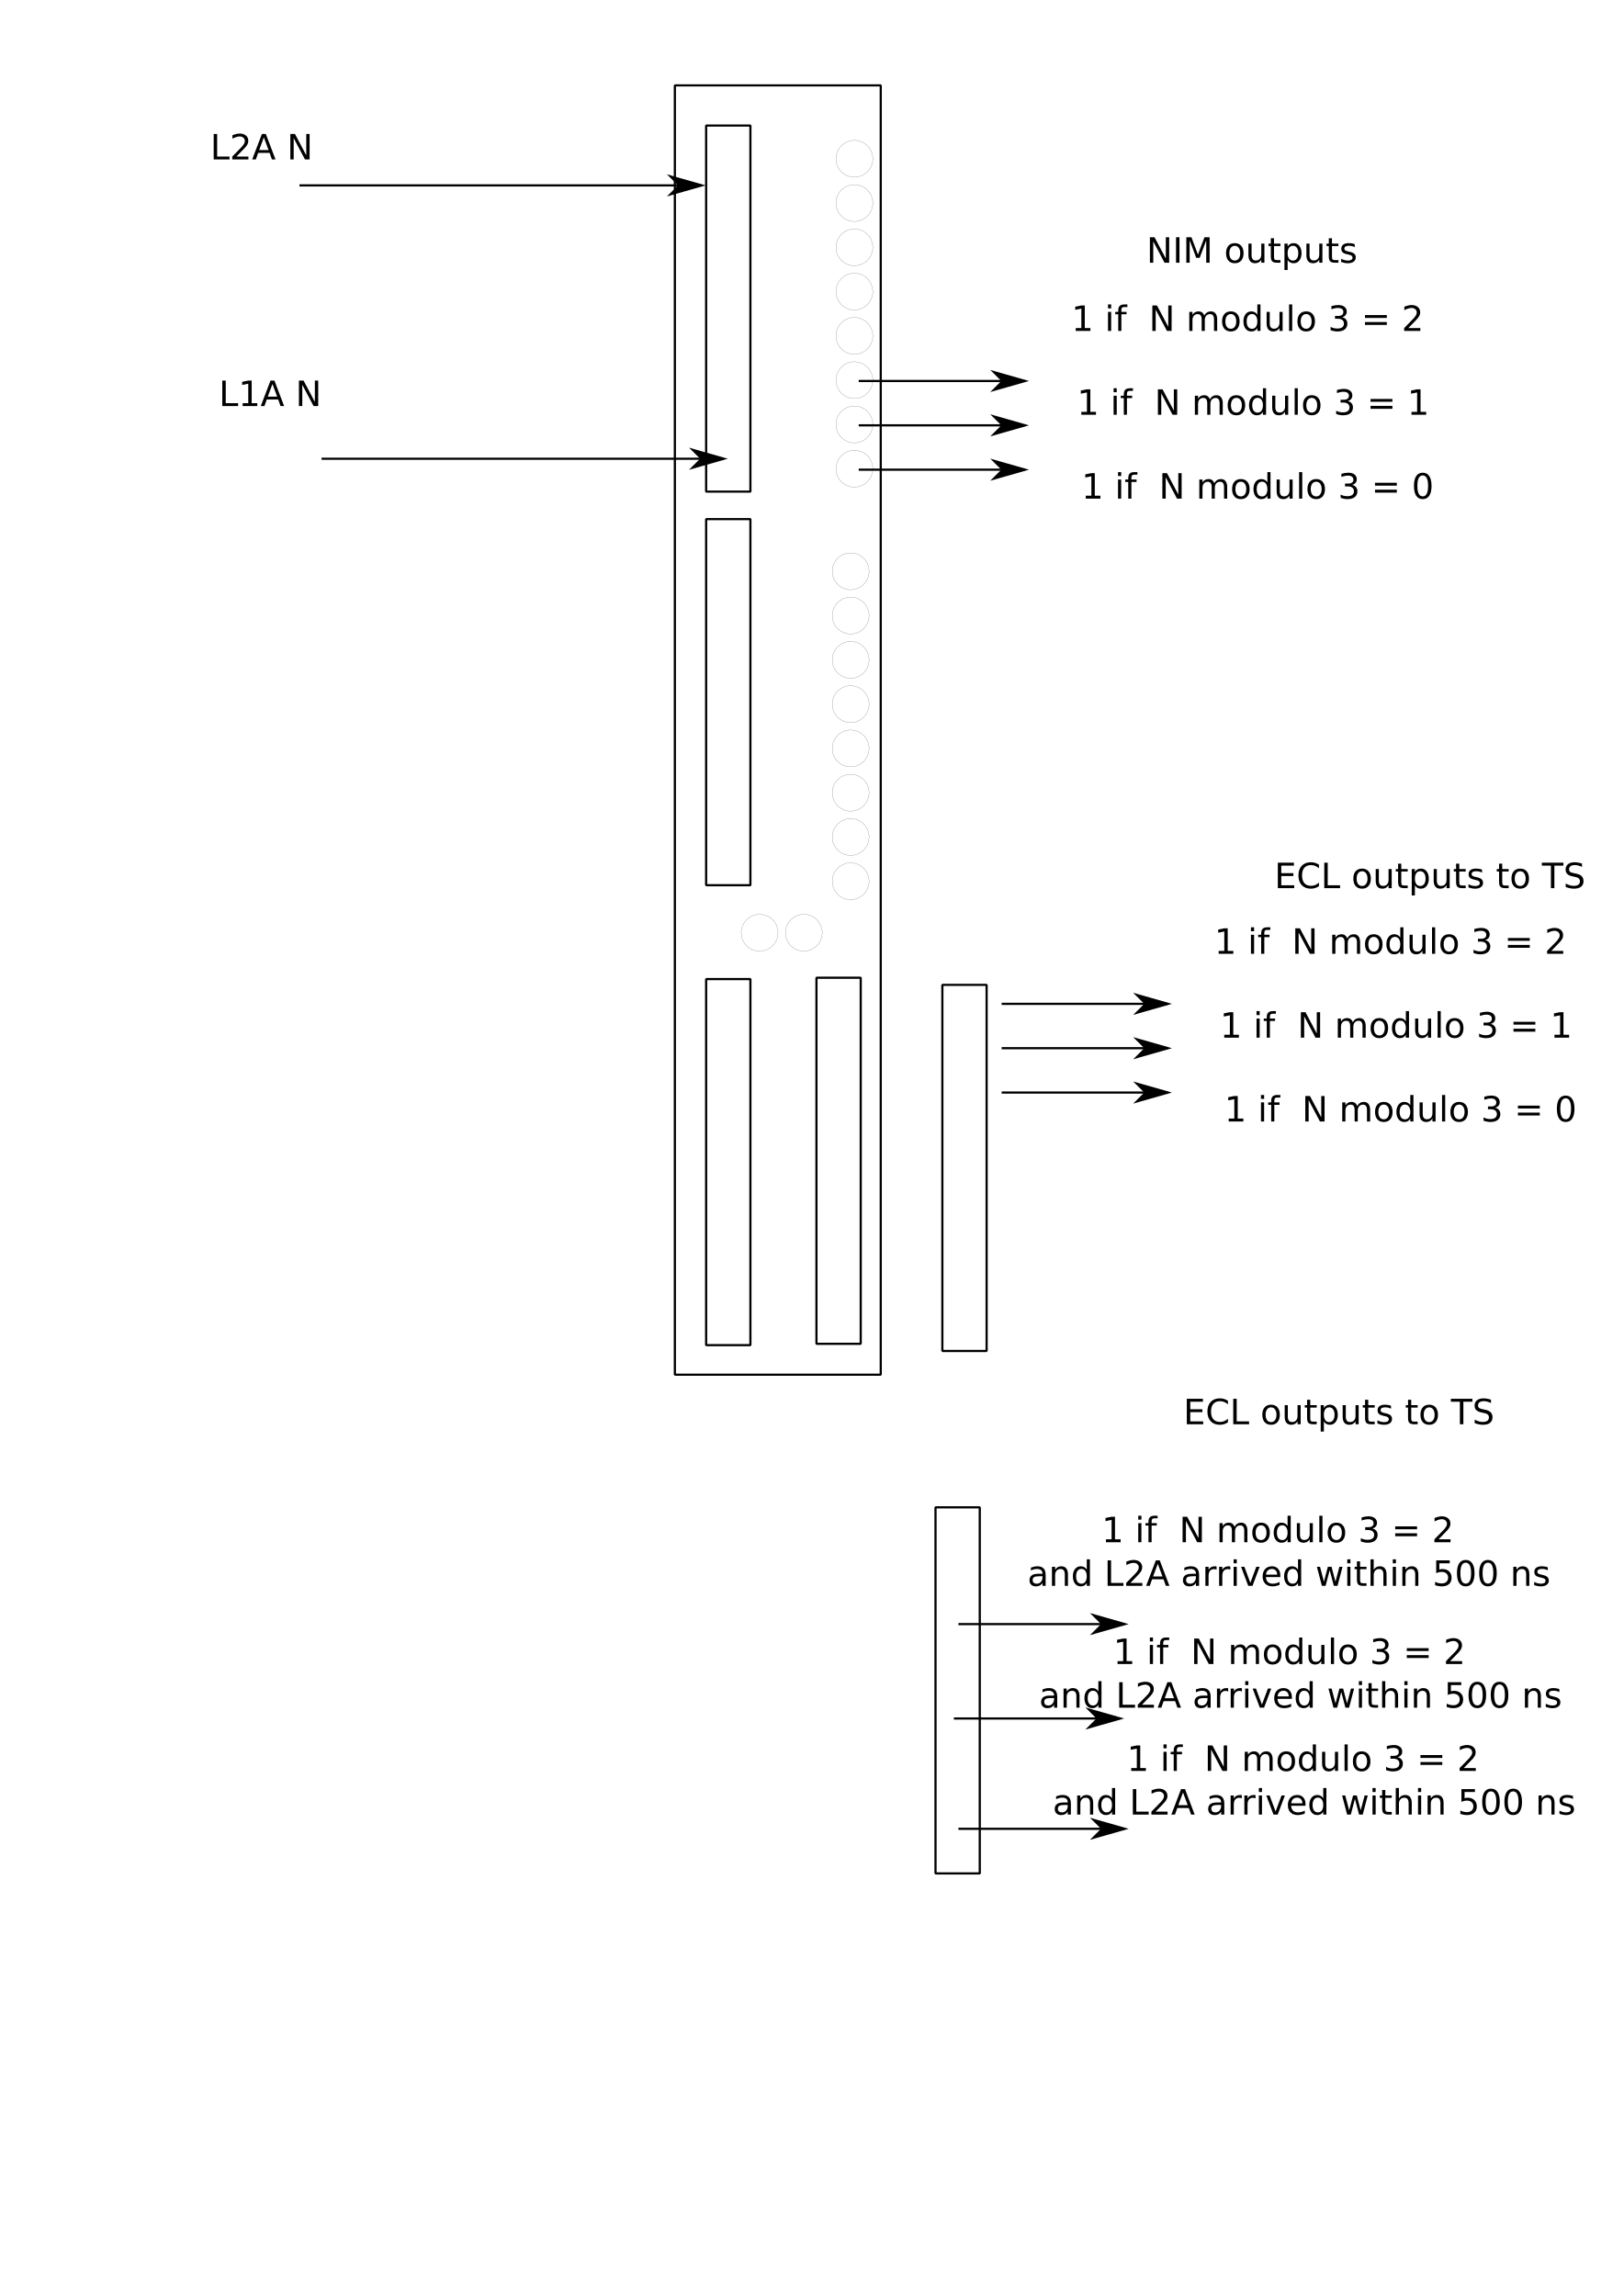
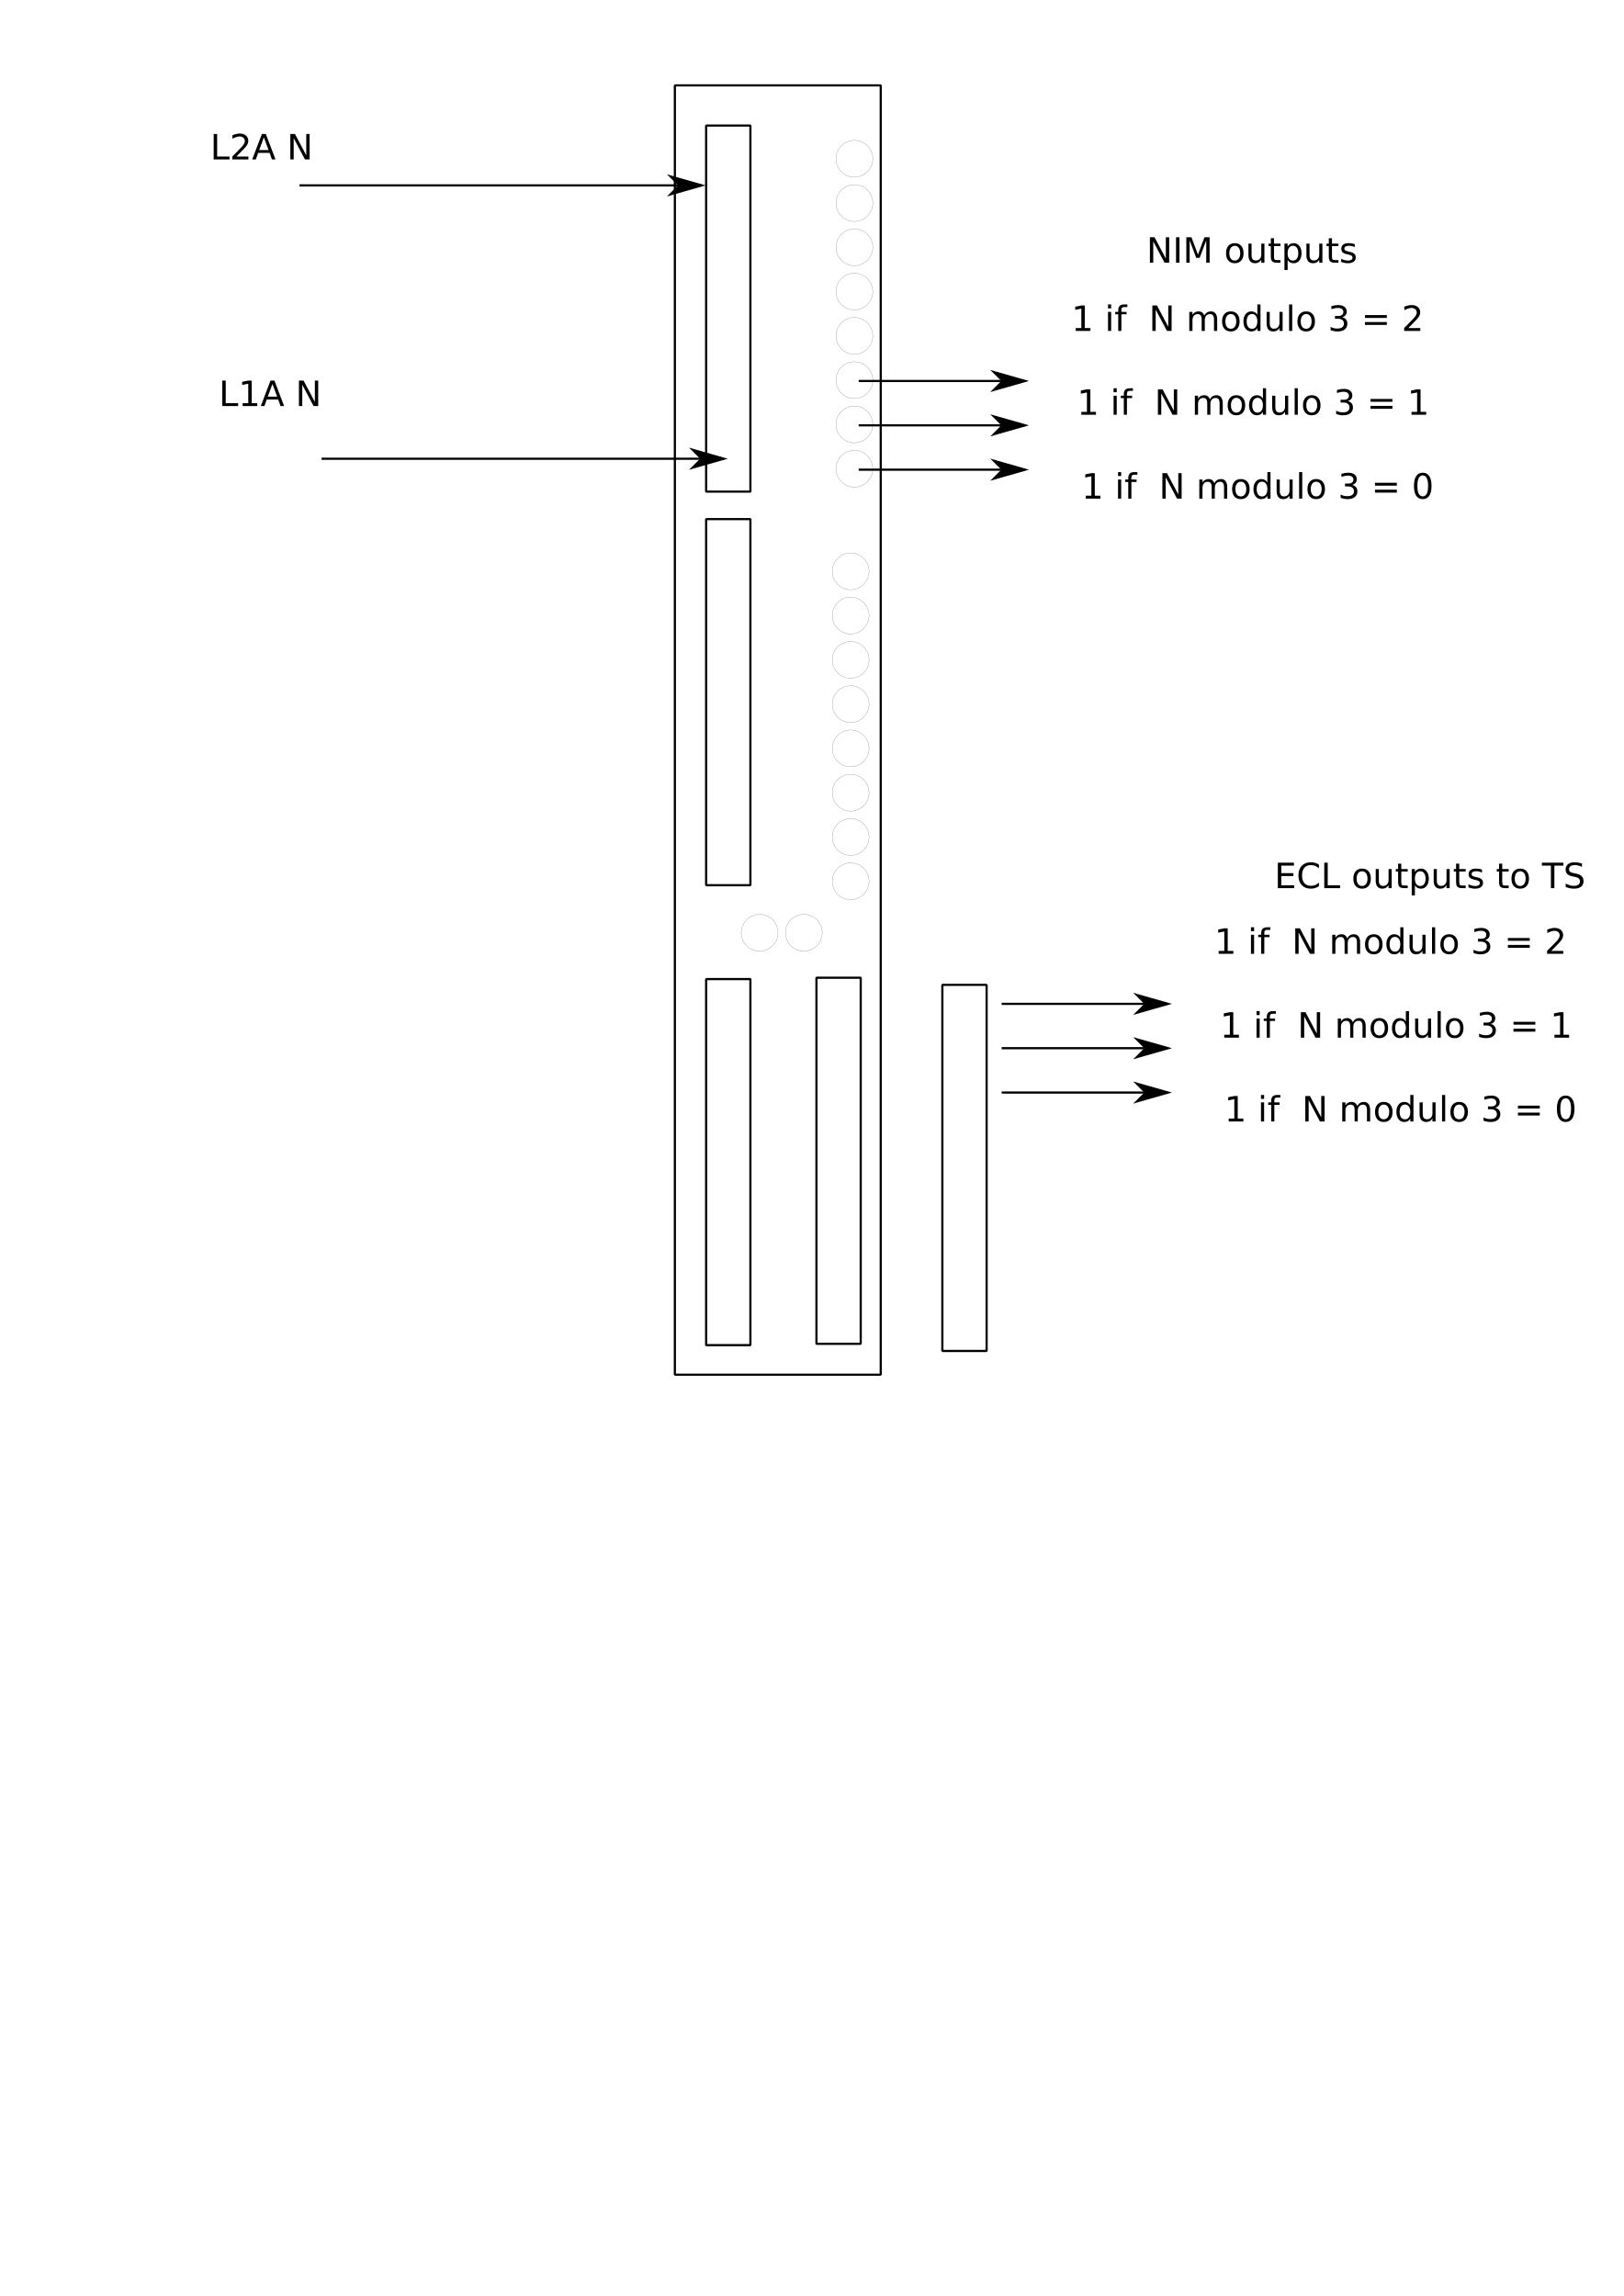
<svg xmlns="http://www.w3.org/2000/svg" width="744.094" height="1052.362" id="svg2" version="1.1">
  <defs id="defs4">
    <marker orient="auto" refY="0.0" refX="0.0" id="Arrow2Lend" style="overflow:visible;">
      <path id="path5029" style="font-size:12.0;fill-rule:evenodd;stroke-width:0.625;stroke-linejoin:round;" d="M 8.719,4.034 L -2.207,0.016 L 8.719,-4.002 C 6.973,-1.63 6.983,1.616 8.719,4.034 z " transform="scale(1.1) rotate(180) translate(1,0)" />
    </marker>
    <marker orient="auto" refY="0.0" refX="0.0" id="Arrow1Lend" style="overflow:visible;">
      <path id="path5011" d="M 0.0,0.0 L 5.0,-5.0 L -12.5,0.0 L 5.0,5.0 L 0.0,0.0 z " style="fill-rule:evenodd;stroke:#000000;stroke-width:1.0pt;marker-start:none;" transform="scale(0.8) rotate(180) translate(12.5,0)" />
    </marker>
    <marker orient="auto" refY="0" refX="0" id="Arrow1Lend-2" style="overflow:visible">
      <path id="path5011-6" d="M 0,0 5,-5 -12.5,0 5,5 0,0 z" style="fill-rule:evenodd;stroke:#000000;stroke-width:1pt;marker-start:none" transform="matrix(-0.8,0,0,-0.8,-10,0)" />
    </marker>
    <marker orient="auto" refY="0" refX="0" id="marker5651" style="overflow:visible">
      <path id="path5653" d="M 0,0 5,-5 -12.5,0 5,5 0,0 z" style="fill-rule:evenodd;stroke:#000000;stroke-width:1pt;marker-start:none" transform="matrix(-0.8,0,0,-0.8,-10,0)" />
    </marker>
    <marker orient="auto" refY="0" refX="0" id="marker5655" style="overflow:visible">
      <path id="path5657" d="M 0,0 5,-5 -12.5,0 5,5 0,0 z" style="fill-rule:evenodd;stroke:#000000;stroke-width:1pt;marker-start:none" transform="matrix(-0.8,0,0,-0.8,-10,0)" />
    </marker>
    <marker orient="auto" refY="0" refX="0" id="Arrow1Lend-6" style="overflow:visible">
      <path id="path5011-7" d="M 0,0 5,-5 -12.5,0 5,5 0,0 z" style="fill-rule:evenodd;stroke:#000000;stroke-width:1pt;marker-start:none" transform="matrix(-0.8,0,0,-0.8,-10,0)" />
    </marker>
    <marker orient="auto" refY="0" refX="0" id="marker5779" style="overflow:visible">
      <path id="path5781" d="M 0,0 5,-5 -12.5,0 5,5 0,0 z" style="fill-rule:evenodd;stroke:#000000;stroke-width:1pt;marker-start:none" transform="matrix(-0.8,0,0,-0.8,-10,0)" />
    </marker>
    <marker orient="auto" refY="0" refX="0" id="marker5783" style="overflow:visible">
      <path id="path5785" d="M 0,0 5,-5 -12.5,0 5,5 0,0 z" style="fill-rule:evenodd;stroke:#000000;stroke-width:1pt;marker-start:none" transform="matrix(-0.8,0,0,-0.8,-10,0)" />
    </marker>
    <marker orient="auto" refY="0" refX="0" id="Arrow1Lend-4" style="overflow:visible">
      <path id="path5011-3" d="M 0,0 5,-5 -12.5,0 5,5 0,0 z" style="fill-rule:evenodd;stroke:#000000;stroke-width:1pt;marker-start:none" transform="matrix(-0.8,0,0,-0.8,-10,0)" />
    </marker>
    <marker orient="auto" refY="0" refX="0" id="marker5850" style="overflow:visible">
      <path id="path5852" d="M 0,0 5,-5 -12.5,0 5,5 0,0 z" style="fill-rule:evenodd;stroke:#000000;stroke-width:1pt;marker-start:none" transform="matrix(-0.8,0,0,-0.8,-10,0)" />
    </marker>
    <marker orient="auto" refY="0" refX="0" id="marker5854" style="overflow:visible">
      <path id="path5856" d="M 0,0 5,-5 -12.5,0 5,5 0,0 z" style="fill-rule:evenodd;stroke:#000000;stroke-width:1pt;marker-start:none" transform="matrix(-0.8,0,0,-0.8,-10,0)" />
    </marker>
    <marker orient="auto" refY="0" refX="0" id="Arrow1Lend-1" style="overflow:visible">
      <path id="path5011-9" d="M 0,0 5,-5 -12.5,0 5,5 0,0 z" style="fill-rule:evenodd;stroke:#000000;stroke-width:1pt;marker-start:none" transform="matrix(-0.8,0,0,-0.8,-10,0)" />
    </marker>
    <marker orient="auto" refY="0" refX="0" id="Arrow1Lend-40" style="overflow:visible">
      <path id="path5011-2" d="M 0,0 5,-5 -12.5,0 5,5 0,0 z" style="fill-rule:evenodd;stroke:#000000;stroke-width:1pt;marker-start:none" transform="matrix(-0.8,0,0,-0.8,-10,0)" />
    </marker>
    <marker orient="auto" refY="0" refX="0" id="marker8149" style="overflow:visible">
      <path id="path8151" d="M 0,0 5,-5 -12.5,0 5,5 0,0 z" style="fill-rule:evenodd;stroke:#000000;stroke-width:1pt;marker-start:none" transform="matrix(-0.8,0,0,-0.8,-10,0)" />
    </marker>
    <marker orient="auto" refY="0" refX="0" id="marker8153" style="overflow:visible">
      <path id="path8155" d="M 0,0 5,-5 -12.5,0 5,5 0,0 z" style="fill-rule:evenodd;stroke:#000000;stroke-width:1pt;marker-start:none" transform="matrix(-0.8,0,0,-0.8,-10,0)" />
    </marker>
  </defs>
  <g id="layer1">
    <g id="g5941">
      <rect y="39.137" x="309.271" height="590.952" width="94.345" id="rect3594" style="fill:none;stroke:#010000;stroke-width:1;stroke-miterlimit:1;stroke-opacity:1;stroke-dasharray:none;stroke-dashoffset:0" />
      <g transform="translate(21.05263,-89.47368)" id="g3680">
        <path style="fill:none;stroke:#010000;stroke-width:1;stroke-miterlimit:1;stroke-opacity:1;stroke-dasharray:none;stroke-dashoffset:0" id="path3600" d="M 80.358,696.64 C 10.566,687.197 -38.357,622.964 -28.915,553.172 -19.472,483.38 44.761,434.457 114.553,443.9 c 69.792,9.443 118.715,73.675 109.272,143.467 -9.426,69.67 -73.462,118.568 -143.155,109.314" transform="matrix(0.06610896,0,0,0.06610896,364.0399,124.5395)" />
        <path style="fill:none;stroke:#010000;stroke-width:1;stroke-miterlimit:1;stroke-opacity:1;stroke-dasharray:none;stroke-dashoffset:0" id="path3600-9" d="M 80.358,696.64 C 10.566,687.197 -38.357,622.964 -28.915,553.172 -19.472,483.38 44.761,434.457 114.553,443.9 c 69.792,9.443 118.715,73.675 109.272,143.467 -9.426,69.67 -73.462,118.568 -143.155,109.314" transform="matrix(0.06610896,0,0,0.06610896,364.0399,144.8355)" />
        <path style="fill:none;stroke:#010000;stroke-width:1;stroke-miterlimit:1;stroke-opacity:1;stroke-dasharray:none;stroke-dashoffset:0" id="path3600-3" d="M 80.358,696.64 C 10.566,687.197 -38.357,622.964 -28.915,553.172 -19.472,483.38 44.761,434.457 114.553,443.9 c 69.792,9.443 118.715,73.675 109.272,143.467 -9.426,69.67 -73.462,118.568 -143.155,109.314" transform="matrix(0.06610896,0,0,0.06610896,364.0399,165.1316)" />
        <path style="fill:none;stroke:#010000;stroke-width:1;stroke-miterlimit:1;stroke-opacity:1;stroke-dasharray:none;stroke-dashoffset:0" id="path3600-9-5" d="M 80.358,696.64 C 10.566,687.197 -38.357,622.964 -28.915,553.172 -19.472,483.38 44.761,434.457 114.553,443.9 c 69.792,9.443 118.715,73.675 109.272,143.467 -9.426,69.67 -73.462,118.568 -143.155,109.314" transform="matrix(0.06610896,0,0,0.06610896,364.0399,185.4276)" />
        <path style="fill:none;stroke:#010000;stroke-width:1;stroke-miterlimit:1;stroke-opacity:1;stroke-dasharray:none;stroke-dashoffset:0" id="path3600-5" d="M 80.358,696.64 C 10.566,687.197 -38.357,622.964 -28.915,553.172 -19.472,483.38 44.761,434.457 114.553,443.9 c 69.792,9.443 118.715,73.675 109.272,143.467 -9.426,69.67 -73.462,118.568 -143.155,109.314" transform="matrix(0.06610896,0,0,0.06610896,364.0399,205.7236)" />
        <path style="fill:none;stroke:#010000;stroke-width:1;stroke-miterlimit:1;stroke-opacity:1;stroke-dasharray:none;stroke-dashoffset:0" id="path3600-9-55" d="M 80.358,696.64 C 10.566,687.197 -38.357,622.964 -28.915,553.172 -19.472,483.38 44.761,434.457 114.553,443.9 c 69.792,9.443 118.715,73.675 109.272,143.467 -9.426,69.67 -73.462,118.568 -143.155,109.314" transform="matrix(0.06610896,0,0,0.06610896,364.0399,226.0196)" />
        <path style="fill:none;stroke:#010000;stroke-width:1;stroke-miterlimit:1;stroke-opacity:1;stroke-dasharray:none;stroke-dashoffset:0" id="path3600-3-4" d="M 80.358,696.64 C 10.566,687.197 -38.357,622.964 -28.915,553.172 -19.472,483.38 44.761,434.457 114.553,443.9 c 69.792,9.443 118.715,73.675 109.272,143.467 -9.426,69.67 -73.462,118.568 -143.155,109.314" transform="matrix(0.06610896,0,0,0.06610896,364.0399,246.3157)" />
        <path style="fill:none;stroke:#010000;stroke-width:1;stroke-miterlimit:1;stroke-opacity:1;stroke-dasharray:none;stroke-dashoffset:0" id="path3600-9-5-3" d="M 80.358,696.64 C 10.566,687.197 -38.357,622.964 -28.915,553.172 -19.472,483.38 44.761,434.457 114.553,443.9 c 69.792,9.443 118.715,73.675 109.272,143.467 -9.426,69.67 -73.462,118.568 -143.155,109.314" transform="matrix(0.06610896,0,0,0.06610896,364.0399,266.6116)" />
      </g>
      <g id="g3680-8" transform="translate(19.34701,99.61897)">
        <path style="fill:none;stroke:#010000;stroke-width:1;stroke-miterlimit:1;stroke-opacity:1;stroke-dasharray:none;stroke-dashoffset:0" id="path3600-0" d="M 80.358,696.64 C 10.566,687.197 -38.357,622.964 -28.915,553.172 -19.472,483.38 44.761,434.457 114.553,443.9 c 69.792,9.443 118.715,73.675 109.272,143.467 -9.426,69.67 -73.462,118.568 -143.155,109.314" transform="matrix(0.06610896,0,0,0.06610896,364.0399,124.5395)" />
        <path style="fill:none;stroke:#010000;stroke-width:1;stroke-miterlimit:1;stroke-opacity:1;stroke-dasharray:none;stroke-dashoffset:0" id="path3600-9-8" d="M 80.358,696.64 C 10.566,687.197 -38.357,622.964 -28.915,553.172 -19.472,483.38 44.761,434.457 114.553,443.9 c 69.792,9.443 118.715,73.675 109.272,143.467 -9.426,69.67 -73.462,118.568 -143.155,109.314" transform="matrix(0.06610896,0,0,0.06610896,364.0399,144.8355)" />
        <path style="fill:none;stroke:#010000;stroke-width:1;stroke-miterlimit:1;stroke-opacity:1;stroke-dasharray:none;stroke-dashoffset:0" id="path3600-3-43" d="M 80.358,696.64 C 10.566,687.197 -38.357,622.964 -28.915,553.172 -19.472,483.38 44.761,434.457 114.553,443.9 c 69.792,9.443 118.715,73.675 109.272,143.467 -9.426,69.67 -73.462,118.568 -143.155,109.314" transform="matrix(0.06610896,0,0,0.06610896,364.0399,165.1316)" />
        <path style="fill:none;stroke:#010000;stroke-width:1;stroke-miterlimit:1;stroke-opacity:1;stroke-dasharray:none;stroke-dashoffset:0" id="path3600-9-5-0" d="M 80.358,696.64 C 10.566,687.197 -38.357,622.964 -28.915,553.172 -19.472,483.38 44.761,434.457 114.553,443.9 c 69.792,9.443 118.715,73.675 109.272,143.467 -9.426,69.67 -73.462,118.568 -143.155,109.314" transform="matrix(0.06610896,0,0,0.06610896,364.0399,185.4276)" />
        <path style="fill:none;stroke:#010000;stroke-width:1;stroke-miterlimit:1;stroke-opacity:1;stroke-dasharray:none;stroke-dashoffset:0" id="path3600-5-1" d="M 80.358,696.64 C 10.566,687.197 -38.357,622.964 -28.915,553.172 -19.472,483.38 44.761,434.457 114.553,443.9 c 69.792,9.443 118.715,73.675 109.272,143.467 -9.426,69.67 -73.462,118.568 -143.155,109.314" transform="matrix(0.06610896,0,0,0.06610896,364.0399,205.7236)" />
        <path style="fill:none;stroke:#010000;stroke-width:1;stroke-miterlimit:1;stroke-opacity:1;stroke-dasharray:none;stroke-dashoffset:0" id="path3600-9-55-6" d="M 80.358,696.64 C 10.566,687.197 -38.357,622.964 -28.915,553.172 -19.472,483.38 44.761,434.457 114.553,443.9 c 69.792,9.443 118.715,73.675 109.272,143.467 -9.426,69.67 -73.462,118.568 -143.155,109.314" transform="matrix(0.06610896,0,0,0.06610896,364.0399,226.0196)" />
        <path style="fill:none;stroke:#010000;stroke-width:1;stroke-miterlimit:1;stroke-opacity:1;stroke-dasharray:none;stroke-dashoffset:0" id="path3600-3-4-7" d="M 80.358,696.64 C 10.566,687.197 -38.357,622.964 -28.915,553.172 -19.472,483.38 44.761,434.457 114.553,443.9 c 69.792,9.443 118.715,73.675 109.272,143.467 -9.426,69.67 -73.462,118.568 -143.155,109.314" transform="matrix(0.06610896,0,0,0.06610896,364.0399,246.3157)" />
        <path style="fill:none;stroke:#010000;stroke-width:1;stroke-miterlimit:1;stroke-opacity:1;stroke-dasharray:none;stroke-dashoffset:0" id="path3600-9-5-3-5" d="M 80.358,696.64 C 10.566,687.197 -38.357,622.964 -28.915,553.172 -19.472,483.38 44.761,434.457 114.553,443.9 c 69.792,9.443 118.715,73.675 109.272,143.467 -9.426,69.67 -73.462,118.568 -143.155,109.314" transform="matrix(0.06610896,0,0,0.06610896,364.0399,266.6116)" />
      </g>
      <rect y="57.541" x="323.603" height="167.794" width="20.283" id="rect3736" style="fill:none;stroke:#010000;stroke-width:1;stroke-miterlimit:1;stroke-opacity:1;stroke-dasharray:none;stroke-dashoffset:0" />
      <rect y="237.934" x="323.603" height="167.794" width="20.283" id="rect3736-7" style="fill:none;stroke:#010000;stroke-width:1;stroke-miterlimit:1;stroke-opacity:1;stroke-dasharray:none;stroke-dashoffset:0" />
      <rect y="448.137" x="374.157" height="167.794" width="20.283" id="rect3736-77" style="fill:none;stroke:#010000;stroke-width:1;stroke-miterlimit:1;stroke-opacity:1;stroke-dasharray:none;stroke-dashoffset:0" />
      <rect y="448.752" x="323.603" height="167.794" width="20.283" id="rect3736-4" style="fill:none;stroke:#010000;stroke-width:1;stroke-miterlimit:1;stroke-opacity:1;stroke-dasharray:none;stroke-dashoffset:0" />
      <path transform="matrix(0.00456972,-0.06595083,0.06595083,0.00456972,310.0629,431.3409)" d="m 80.358,696.64 a 127.521,127.521 0 1 1 0.313,0.042" id="path3600-0-8" style="fill:none;stroke:#010000;stroke-width:1;stroke-miterlimit:1;stroke-opacity:1;stroke-dasharray:none;stroke-dashoffset:0" />
      <path transform="matrix(0.00456972,-0.06595083,0.06595083,0.00456972,330.3104,431.3409)" d="m 80.358,696.64 a 127.521,127.521 0 1 1 0.313,0.042" id="path3600-9-8-6" style="fill:none;stroke:#010000;stroke-width:1;stroke-miterlimit:1;stroke-opacity:1;stroke-dasharray:none;stroke-dashoffset:0" />
    </g>
    <path style="fill:none;stroke:#000000;stroke-width:1px;stroke-linecap:butt;stroke-linejoin:miter;stroke-opacity:1;marker-end:url(#Arrow1Lend)" d="m 147.368,210.257 c 184.211,0 184.211,0 184.211,0" id="path3836" />
    <text xml:space="preserve" style="font-size:16px;font-style:normal;font-weight:normal;text-align:start;text-anchor:start;fill:#000000;fill-opacity:1;stroke:none;font-family:Bitstream Vera Sans" x="100.292" y="186.114" id="text3838">
      <tspan id="tspan3840" x="100.292" y="186.114">L1A N</tspan>
    </text>
    <g id="g5754">
      <path id="path3885" d="m 393.523,215.279 76.098,0" style="fill:none;stroke:#000000;stroke-width:1px;stroke-linecap:butt;stroke-linejoin:miter;stroke-opacity:1;marker-end:url(#Arrow1Lend)" />
      <path id="path3885-2" d="m 393.523,194.951 76.098,0" style="fill:none;stroke:#000000;stroke-width:1px;stroke-linecap:butt;stroke-linejoin:miter;stroke-opacity:1;marker-end:url(#Arrow1Lend)" />
      <path id="path3885-7" d="m 393.523,174.624 76.098,0" style="fill:none;stroke:#000000;stroke-width:1px;stroke-linecap:butt;stroke-linejoin:miter;stroke-opacity:1;marker-end:url(#Arrow1Lend)" />
      <text id="text4441" y="151.69" x="490.992" style="font-size:16px;font-style:normal;font-weight:normal;text-align:start;writing-mode:lr-tb;text-anchor:start;fill:#000000;fill-opacity:1;stroke:none;font-family:Bitstream Vera Sans" xml:space="preserve">
        <tspan y="151.69" x="490.992" id="tspan4443">1 if  N modulo 3 = 2</tspan>
      </text>
      <text id="text4441-8" y="190.115" x="493.547" style="font-size:16px;font-style:normal;font-weight:normal;text-align:start;writing-mode:lr-tb;text-anchor:start;fill:#000000;fill-opacity:1;stroke:none;font-family:Bitstream Vera Sans" xml:space="preserve">
        <tspan y="190.115" x="493.547" id="tspan4443-2">1 if  N modulo 3 = 1</tspan>
      </text>
      <text id="text4441-8-8" y="228.541" x="495.585" style="font-size:16px;font-style:normal;font-weight:normal;text-align:start;writing-mode:lr-tb;text-anchor:start;fill:#000000;fill-opacity:1;stroke:none;font-family:Bitstream Vera Sans" xml:space="preserve">
        <tspan y="228.541" x="495.585" id="tspan4443-2-4">1 if  N modulo 3 = 0</tspan>
      </text>
    </g>
    <text xml:space="preserve" style="font-size:16px;font-style:normal;font-weight:normal;text-align:start;writing-mode:lr;text-anchor:start;fill:#000000;fill-opacity:1;stroke:none;font-family:Bitstream Vera Sans" x="470.143" y="96.44" id="text5705">
      <tspan id="tspan5707" x="96.44" y="470.143" />
    </text>
    <text xml:space="preserve" style="font-size:16px;font-style:normal;font-weight:normal;text-align:start;writing-mode:lr-tb;text-anchor:start;fill:#000000;fill-opacity:1;stroke:none;font-family:Bitstream Vera Sans" x="525.392" y="120.417" id="text5709">
      <tspan id="tspan5711" x="525.392" y="120.417">NIM outputs</tspan>
    </text>
    <text xml:space="preserve" style="font-size:16px;font-style:normal;font-weight:normal;text-align:start;writing-mode:tb-rl;text-anchor:start;fill:#000000;fill-opacity:1;stroke:none;font-family:Bitstream Vera Sans" x="497.246" y="285.123" id="text5713">
      <tspan id="tspan5715" x="285.123" y="497.246" />
    </text>
    <g id="g8120">
      <rect y="451.413" x="431.855" height="167.794" width="20.283" id="rect3736-77-9" style="fill:none;stroke:#010000;stroke-width:1;stroke-miterlimit:1;stroke-opacity:1;stroke-dasharray:none;stroke-dashoffset:0" />
      <g id="g5754-3" transform="translate(65.50483,285.485)">
        <path style="fill:none;stroke:#000000;stroke-width:1px;stroke-linecap:butt;stroke-linejoin:miter;stroke-opacity:1;marker-end:url(#Arrow1Lend)" d="m 393.523,215.279 76.098,0" id="path3885-24" />
        <path style="fill:none;stroke:#000000;stroke-width:1px;stroke-linecap:butt;stroke-linejoin:miter;stroke-opacity:1;marker-end:url(#Arrow1Lend)" d="m 393.523,194.951 76.098,0" id="path3885-2-7" />
        <path style="fill:none;stroke:#000000;stroke-width:1px;stroke-linecap:butt;stroke-linejoin:miter;stroke-opacity:1;marker-end:url(#Arrow1Lend)" d="m 393.523,174.624 76.098,0" id="path3885-7-1" />
        <text xml:space="preserve" style="font-size:16px;font-style:normal;font-weight:normal;text-align:start;writing-mode:lr-tb;text-anchor:start;fill:#000000;fill-opacity:1;stroke:none;font-family:Bitstream Vera Sans" x="490.992" y="151.69" id="text4441-0">
          <tspan id="tspan4443-5" x="490.992" y="151.69">1 if  N modulo 3 = 2</tspan>
        </text>
        <text xml:space="preserve" style="font-size:16px;font-style:normal;font-weight:normal;text-align:start;writing-mode:lr-tb;text-anchor:start;fill:#000000;fill-opacity:1;stroke:none;font-family:Bitstream Vera Sans" x="493.547" y="190.115" id="text4441-8-2">
          <tspan id="tspan4443-2-9" x="493.547" y="190.115">1 if  N modulo 3 = 1</tspan>
        </text>
        <text xml:space="preserve" style="font-size:16px;font-style:normal;font-weight:normal;text-align:start;writing-mode:lr-tb;text-anchor:start;fill:#000000;fill-opacity:1;stroke:none;font-family:Bitstream Vera Sans" x="495.585" y="228.541" id="text4441-8-8-1">
          <tspan id="tspan4443-2-4-6" x="495.585" y="228.541">1 if  N modulo 3 = 0</tspan>
        </text>
      </g>
      <text id="text5709-9" y="407.087" x="584.014" style="font-size:16px;font-style:normal;font-weight:normal;text-align:start;writing-mode:lr-tb;text-anchor:start;fill:#000000;fill-opacity:1;stroke:none;font-family:Bitstream Vera Sans" xml:space="preserve">
        <tspan y="407.087" x="584.014" id="tspan5711-1">ECL outputs to TS</tspan>
      </text>
    </g>
    <path style="fill:none;stroke:#000000;stroke-width:1px;stroke-linecap:butt;stroke-linejoin:miter;stroke-opacity:1;marker-end:url(#Arrow1Lend)" d="m 137.233,84.973 c 184.211,0 184.211,0 184.211,0" id="path3836-5" />
    <text xml:space="preserve" style="font-size:16px;font-style:normal;font-weight:normal;text-align:start;text-anchor:start;fill:#000000;fill-opacity:1;stroke:none;font-family:Bitstream Vera Sans" x="96.35" y="73.084" id="text3838-6">
      <tspan id="tspan3840-5" x="96.35" y="73.084">L2A N</tspan>
    </text>
-     <rect style="fill:none;stroke:#010000;stroke-width:1;stroke-miterlimit:1;stroke-opacity:1;stroke-dasharray:none;stroke-dashoffset:0" id="rect3736-77-9-1" width="20.283" height="167.794" x="428.717" y="690.879" />
-     <path style="fill:none;stroke:#000000;stroke-width:1px;stroke-linecap:butt;stroke-linejoin:miter;stroke-opacity:1;marker-end:url(#Arrow1Lend)" d="m 439.211,838.22 76.098,0" id="path3885-24-7" />
-     <path style="fill:none;stroke:#000000;stroke-width:1px;stroke-linecap:butt;stroke-linejoin:miter;stroke-opacity:1;marker-end:url(#Arrow1Lend)" d="m 437.126,787.662 76.098,0" id="path3885-2-7-9" />
-     <path style="fill:none;stroke:#000000;stroke-width:1px;stroke-linecap:butt;stroke-linejoin:miter;stroke-opacity:1;marker-end:url(#Arrow1Lend)" d="m 439.211,744.4 76.098,0" id="path3885-7-1-7" />
-     <text xml:space="preserve" style="font-size:16px;font-style:normal;font-weight:normal;text-align:center;writing-mode:lr-tb;text-anchor:middle;fill:#000000;fill-opacity:1;stroke:none;font-family:Bitstream Vera Sans" x="603.396" y="706.872" id="text4441-0-3">
-       <tspan id="tspan4443-5-2" x="605.943" y="706.872">1 if  N modulo 3 = 2 </tspan>
-       <tspan x="603.396" y="726.872" id="tspan8218">and L2A arrived within 500 ns</tspan>
-     </text>
-     <text xml:space="preserve" style="font-size:16px;font-style:normal;font-weight:normal;text-align:start;writing-mode:lr-tb;text-anchor:start;fill:#000000;fill-opacity:1;stroke:none;font-family:Bitstream Vera Sans" x="542.306" y="652.808" id="text5709-9-8">
-       <tspan id="tspan5711-1-5" x="542.306" y="652.808">ECL outputs to TS</tspan>
-     </text>
-     <text xml:space="preserve" style="font-size:16px;font-style:normal;font-weight:normal;text-align:center;writing-mode:lr-tb;text-anchor:middle;fill:#000000;fill-opacity:1;stroke:none;font-family:Bitstream Vera Sans" x="608.702" y="762.697" id="text4441-0-3-9">
-       <tspan id="tspan4443-5-2-1" x="611.249" y="762.697">1 if  N modulo 3 = 2 </tspan>
-       <tspan x="608.702" y="782.697" id="tspan8218-3">and L2A arrived within 500 ns</tspan>
-     </text>
-     <text xml:space="preserve" style="font-size:16px;font-style:normal;font-weight:normal;text-align:center;writing-mode:lr-tb;text-anchor:middle;fill:#000000;fill-opacity:1;stroke:none;font-family:Bitstream Vera Sans" x="614.956" y="811.692" id="text4441-0-3-9-4">
-       <tspan id="tspan4443-5-2-1-3" x="617.503" y="811.692">1 if  N modulo 3 = 2 </tspan>
-       <tspan x="614.956" y="831.692" id="tspan8218-3-2">and L2A arrived within 500 ns</tspan>
-     </text>
  </g>
</svg>
